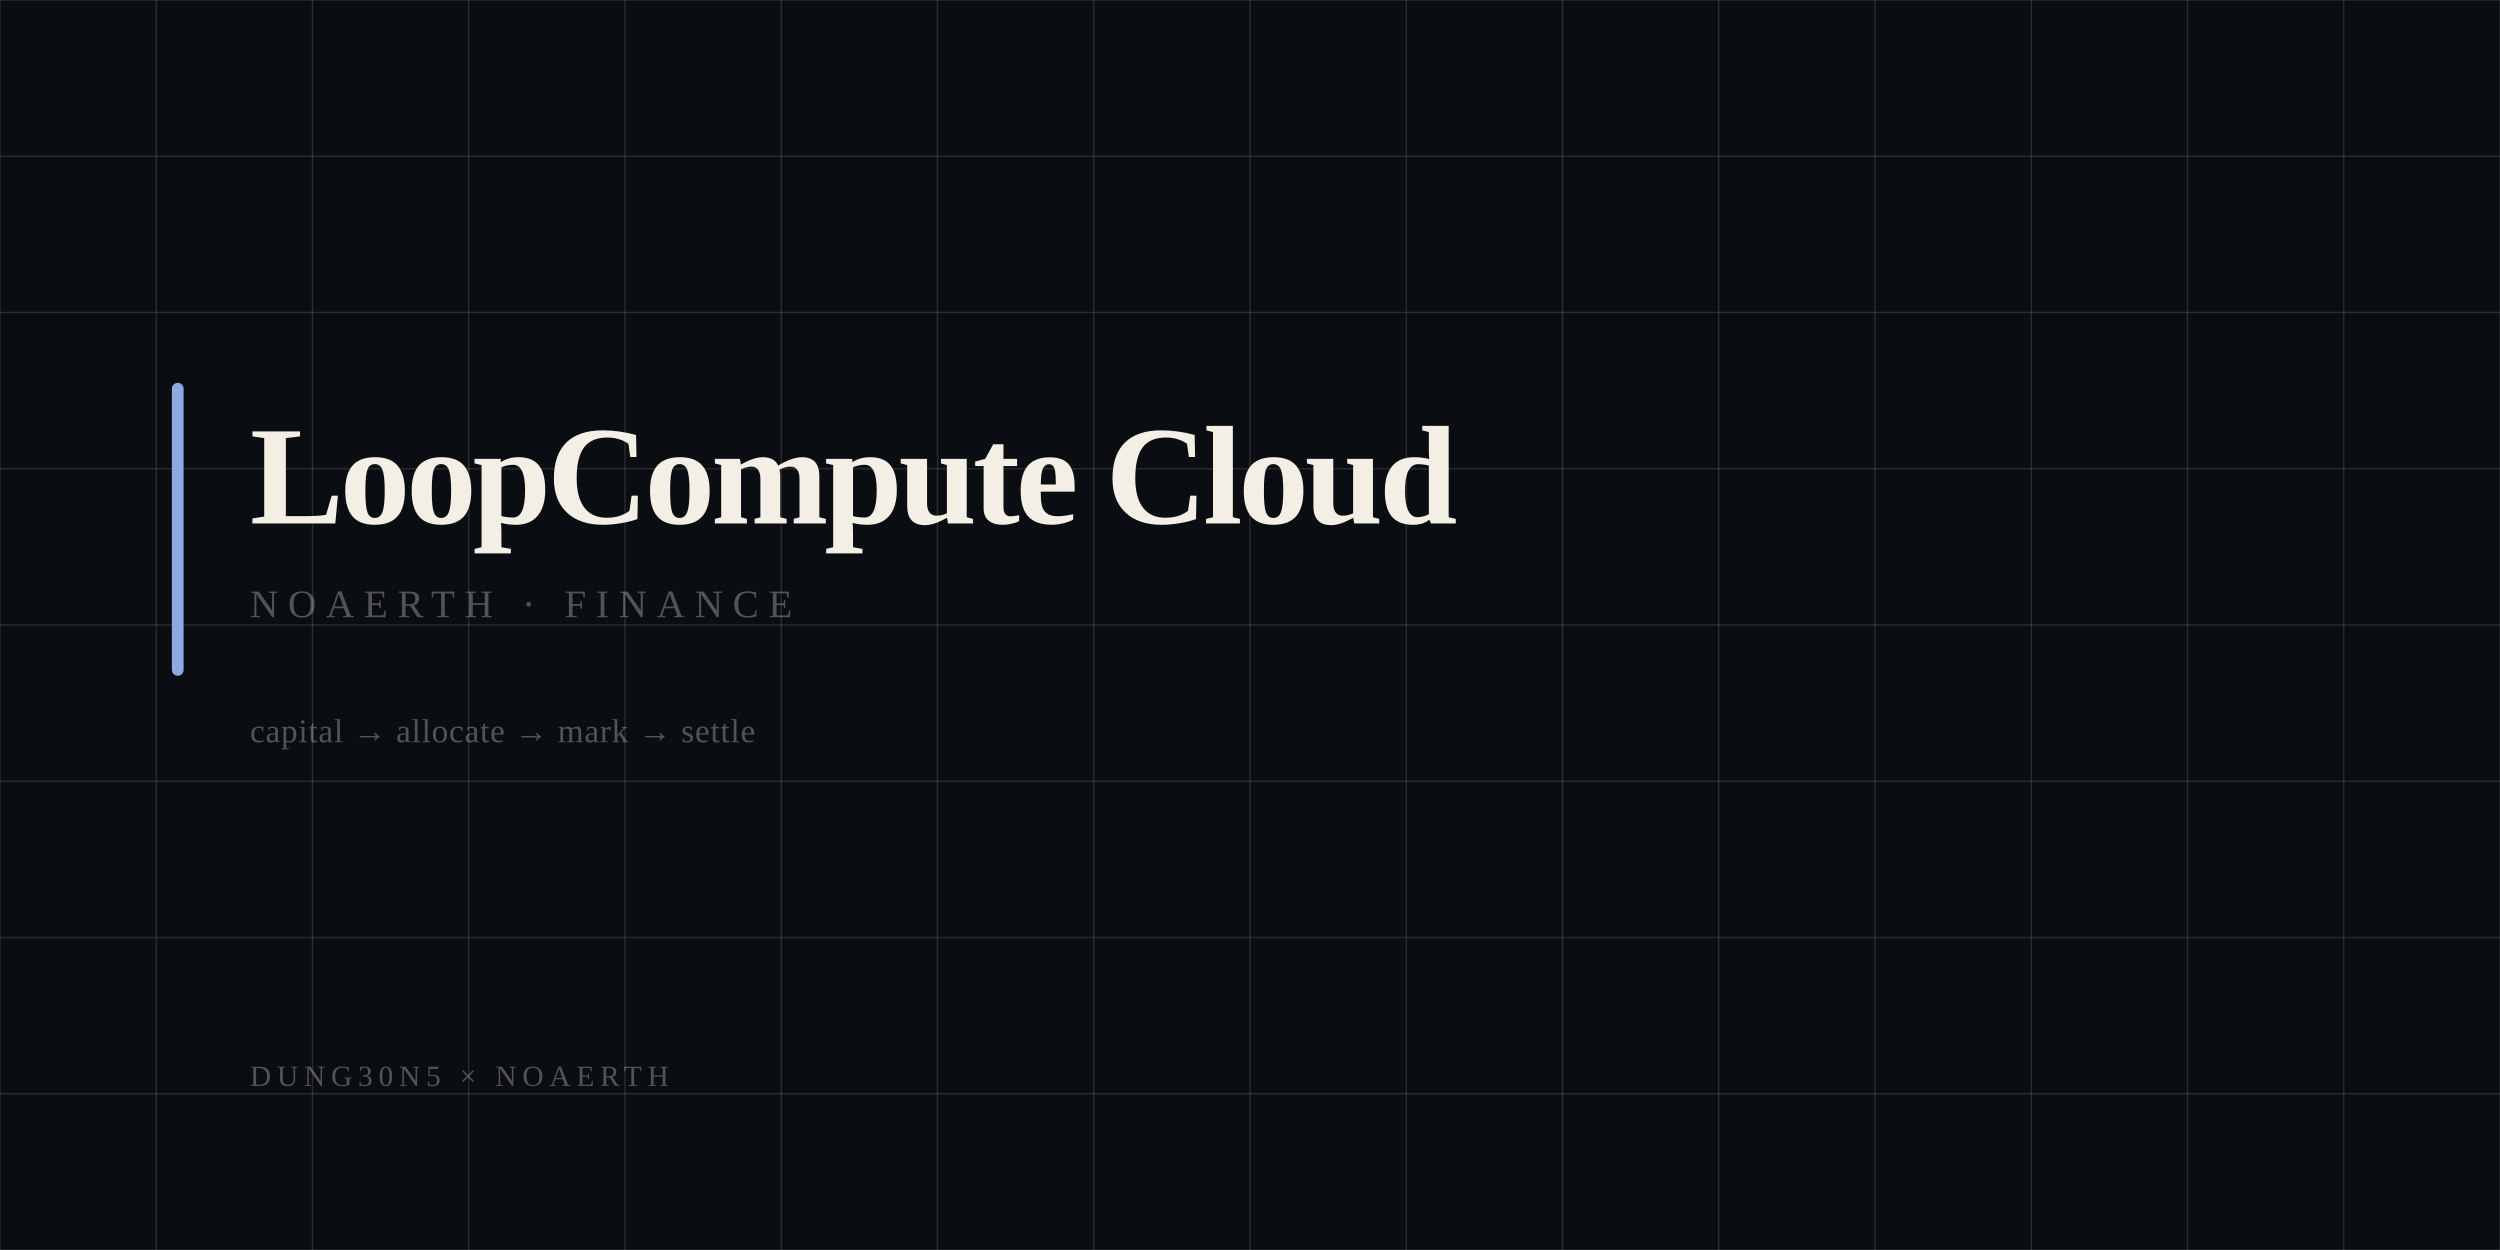
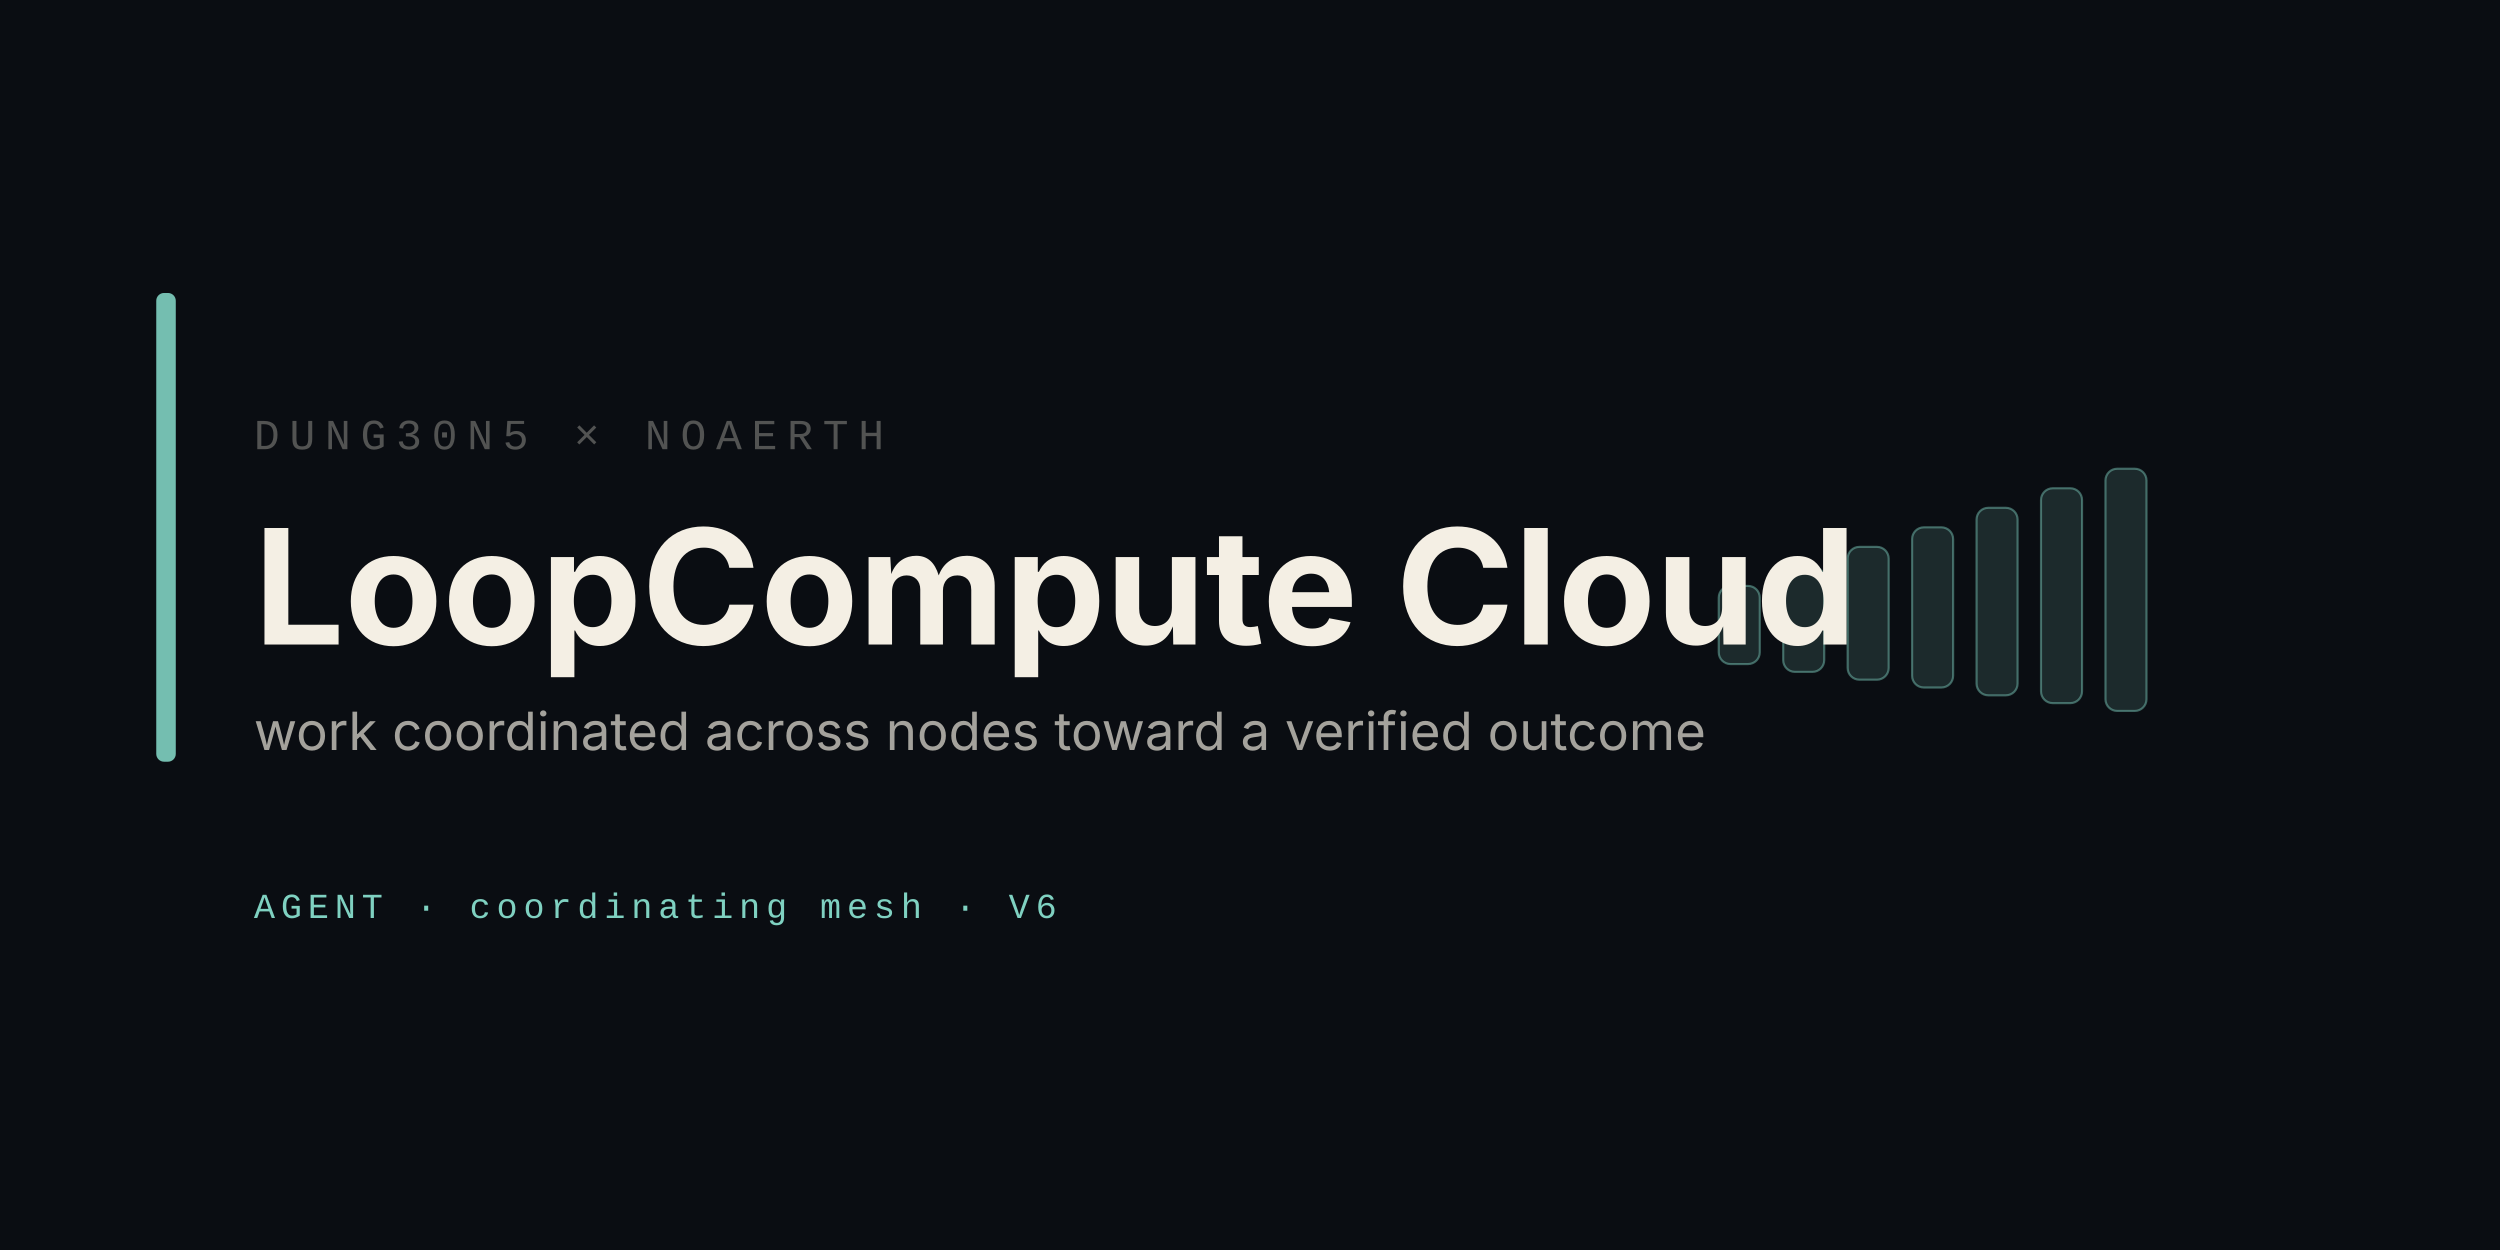
- <svg xmlns="http://www.w3.org/2000/svg" viewBox="0 0 1280 640" width="1280" height="640" role="img" aria-label="LoopCompute Cloud — NOAERTH project card.">
+ <svg xmlns="http://www.w3.org/2000/svg" viewBox="0 0 1280 640" width="1280" height="640" role="img" aria-label="LoopCompute Cloud project card">
  <rect width="1280" height="640" fill="#0a0d12" />
-   <line x1="0" y1="0" x2="0" y2="640" stroke="#f4efe424" stroke-width="0.7" />
-   <line x1="80" y1="0" x2="80" y2="640" stroke="#f4efe424" stroke-width="0.7" />
-   <line x1="160" y1="0" x2="160" y2="640" stroke="#f4efe424" stroke-width="0.7" />
-   <line x1="240" y1="0" x2="240" y2="640" stroke="#f4efe424" stroke-width="0.7" />
-   <line x1="320" y1="0" x2="320" y2="640" stroke="#f4efe424" stroke-width="0.7" />
-   <line x1="400" y1="0" x2="400" y2="640" stroke="#f4efe424" stroke-width="0.7" />
-   <line x1="480" y1="0" x2="480" y2="640" stroke="#f4efe424" stroke-width="0.7" />
-   <line x1="560" y1="0" x2="560" y2="640" stroke="#f4efe424" stroke-width="0.7" />
-   <line x1="640" y1="0" x2="640" y2="640" stroke="#f4efe424" stroke-width="0.7" />
-   <line x1="720" y1="0" x2="720" y2="640" stroke="#f4efe424" stroke-width="0.7" />
-   <line x1="800" y1="0" x2="800" y2="640" stroke="#f4efe424" stroke-width="0.7" />
-   <line x1="880" y1="0" x2="880" y2="640" stroke="#f4efe424" stroke-width="0.7" />
-   <line x1="960" y1="0" x2="960" y2="640" stroke="#f4efe424" stroke-width="0.7" />
-   <line x1="1040" y1="0" x2="1040" y2="640" stroke="#f4efe424" stroke-width="0.7" />
-   <line x1="1120" y1="0" x2="1120" y2="640" stroke="#f4efe424" stroke-width="0.7" />
-   <line x1="1200" y1="0" x2="1200" y2="640" stroke="#f4efe424" stroke-width="0.7" />
-   <line x1="1280" y1="0" x2="1280" y2="640" stroke="#f4efe424" stroke-width="0.7" />
-   <line x1="0" y1="0" x2="1280" y2="0" stroke="#f4efe424" stroke-width="0.7" />
-   <line x1="0" y1="80" x2="1280" y2="80" stroke="#f4efe424" stroke-width="0.7" />
-   <line x1="0" y1="160" x2="1280" y2="160" stroke="#f4efe424" stroke-width="0.7" />
-   <line x1="0" y1="240" x2="1280" y2="240" stroke="#f4efe424" stroke-width="0.7" />
-   <line x1="0" y1="320" x2="1280" y2="320" stroke="#f4efe424" stroke-width="0.7" />
-   <line x1="0" y1="400" x2="1280" y2="400" stroke="#f4efe424" stroke-width="0.7" />
-   <line x1="0" y1="480" x2="1280" y2="480" stroke="#f4efe424" stroke-width="0.7" />
-   <line x1="0" y1="560" x2="1280" y2="560" stroke="#f4efe424" stroke-width="0.7" />
-   <line x1="0" y1="640" x2="1280" y2="640" stroke="#f4efe424" stroke-width="0.7" />
-   <rect x="88" y="196" width="6" height="150" rx="3" fill="#8fa8e0" />
-   <text x="128" y="268" fill="#f4efe4" font-size="72" font-weight="680" letter-spacing="-2">LoopCompute Cloud</text>
-   <text x="128" y="316" fill="#f4efe44f" font-size="20" letter-spacing="5">NOAERTH · FINANCE</text>
-   <text x="128" y="380" fill="#f4efe44f" font-size="17" letter-spacing="0.4">capital → allocate → mark → settle</text>
-   <text x="128" y="556" fill="#f4efe44f" font-size="15" letter-spacing="3">DUNG30N5 × NOAERTH</text>
+   <rect x="880" y="300" width="21" height="40" rx="6" fill="#7fd1c1" fill-opacity="0.15" stroke="#7fd1c1" stroke-width="1.1" stroke-opacity="0.45" />
+   <rect x="913" y="290" width="21" height="54" rx="6" fill="#7fd1c1" fill-opacity="0.15" stroke="#7fd1c1" stroke-width="1.1" stroke-opacity="0.45" />
+   <rect x="946" y="280" width="21" height="68" rx="6" fill="#7fd1c1" fill-opacity="0.15" stroke="#7fd1c1" stroke-width="1.1" stroke-opacity="0.45" />
+   <rect x="979" y="270" width="21" height="82" rx="6" fill="#7fd1c1" fill-opacity="0.15" stroke="#7fd1c1" stroke-width="1.1" stroke-opacity="0.45" />
+   <rect x="1012" y="260" width="21" height="96" rx="6" fill="#7fd1c1" fill-opacity="0.15" stroke="#7fd1c1" stroke-width="1.1" stroke-opacity="0.45" />
+   <rect x="1045" y="250" width="21" height="110" rx="6" fill="#7fd1c1" fill-opacity="0.15" stroke="#7fd1c1" stroke-width="1.1" stroke-opacity="0.45" />
+   <rect x="1078" y="240" width="21" height="124" rx="6" fill="#7fd1c1" fill-opacity="0.15" stroke="#7fd1c1" stroke-width="1.1" stroke-opacity="0.45" />
+   <rect x="80" y="150" width="10" height="240" rx="4" fill="#7fd1c1" opacity="0.9" />
+   <text x="130" y="230" font-family="ui-monospace, SFMono-Regular, Menlo, Monaco, Consolas, 'Liberation Mono', monospace" font-size="22" letter-spacing="5" fill="#f4efe44f">DUNG30N5 × NOAERTH</text>
+   <text x="130" y="330" font-family="-apple-system, BlinkMacSystemFont, 'Segoe UI', Inter, Helvetica, Arial, sans-serif" font-size="82" font-weight="700" fill="#f4efe4">LoopCompute Cloud</text>
+   <text x="130" y="384" font-family="-apple-system, BlinkMacSystemFont, 'Segoe UI', Inter, Helvetica, Arial, sans-serif" font-size="27" fill="#f4efe4a8">work coordinated across nodes toward a verified outcome</text>
+   <text x="130" y="470" font-family="ui-monospace, SFMono-Regular, Menlo, Monaco, Consolas, 'Liberation Mono', monospace" font-size="18" fill="#7fd1c1" letter-spacing="3">AGENT · coordinating mesh · V6</text>
</svg>
